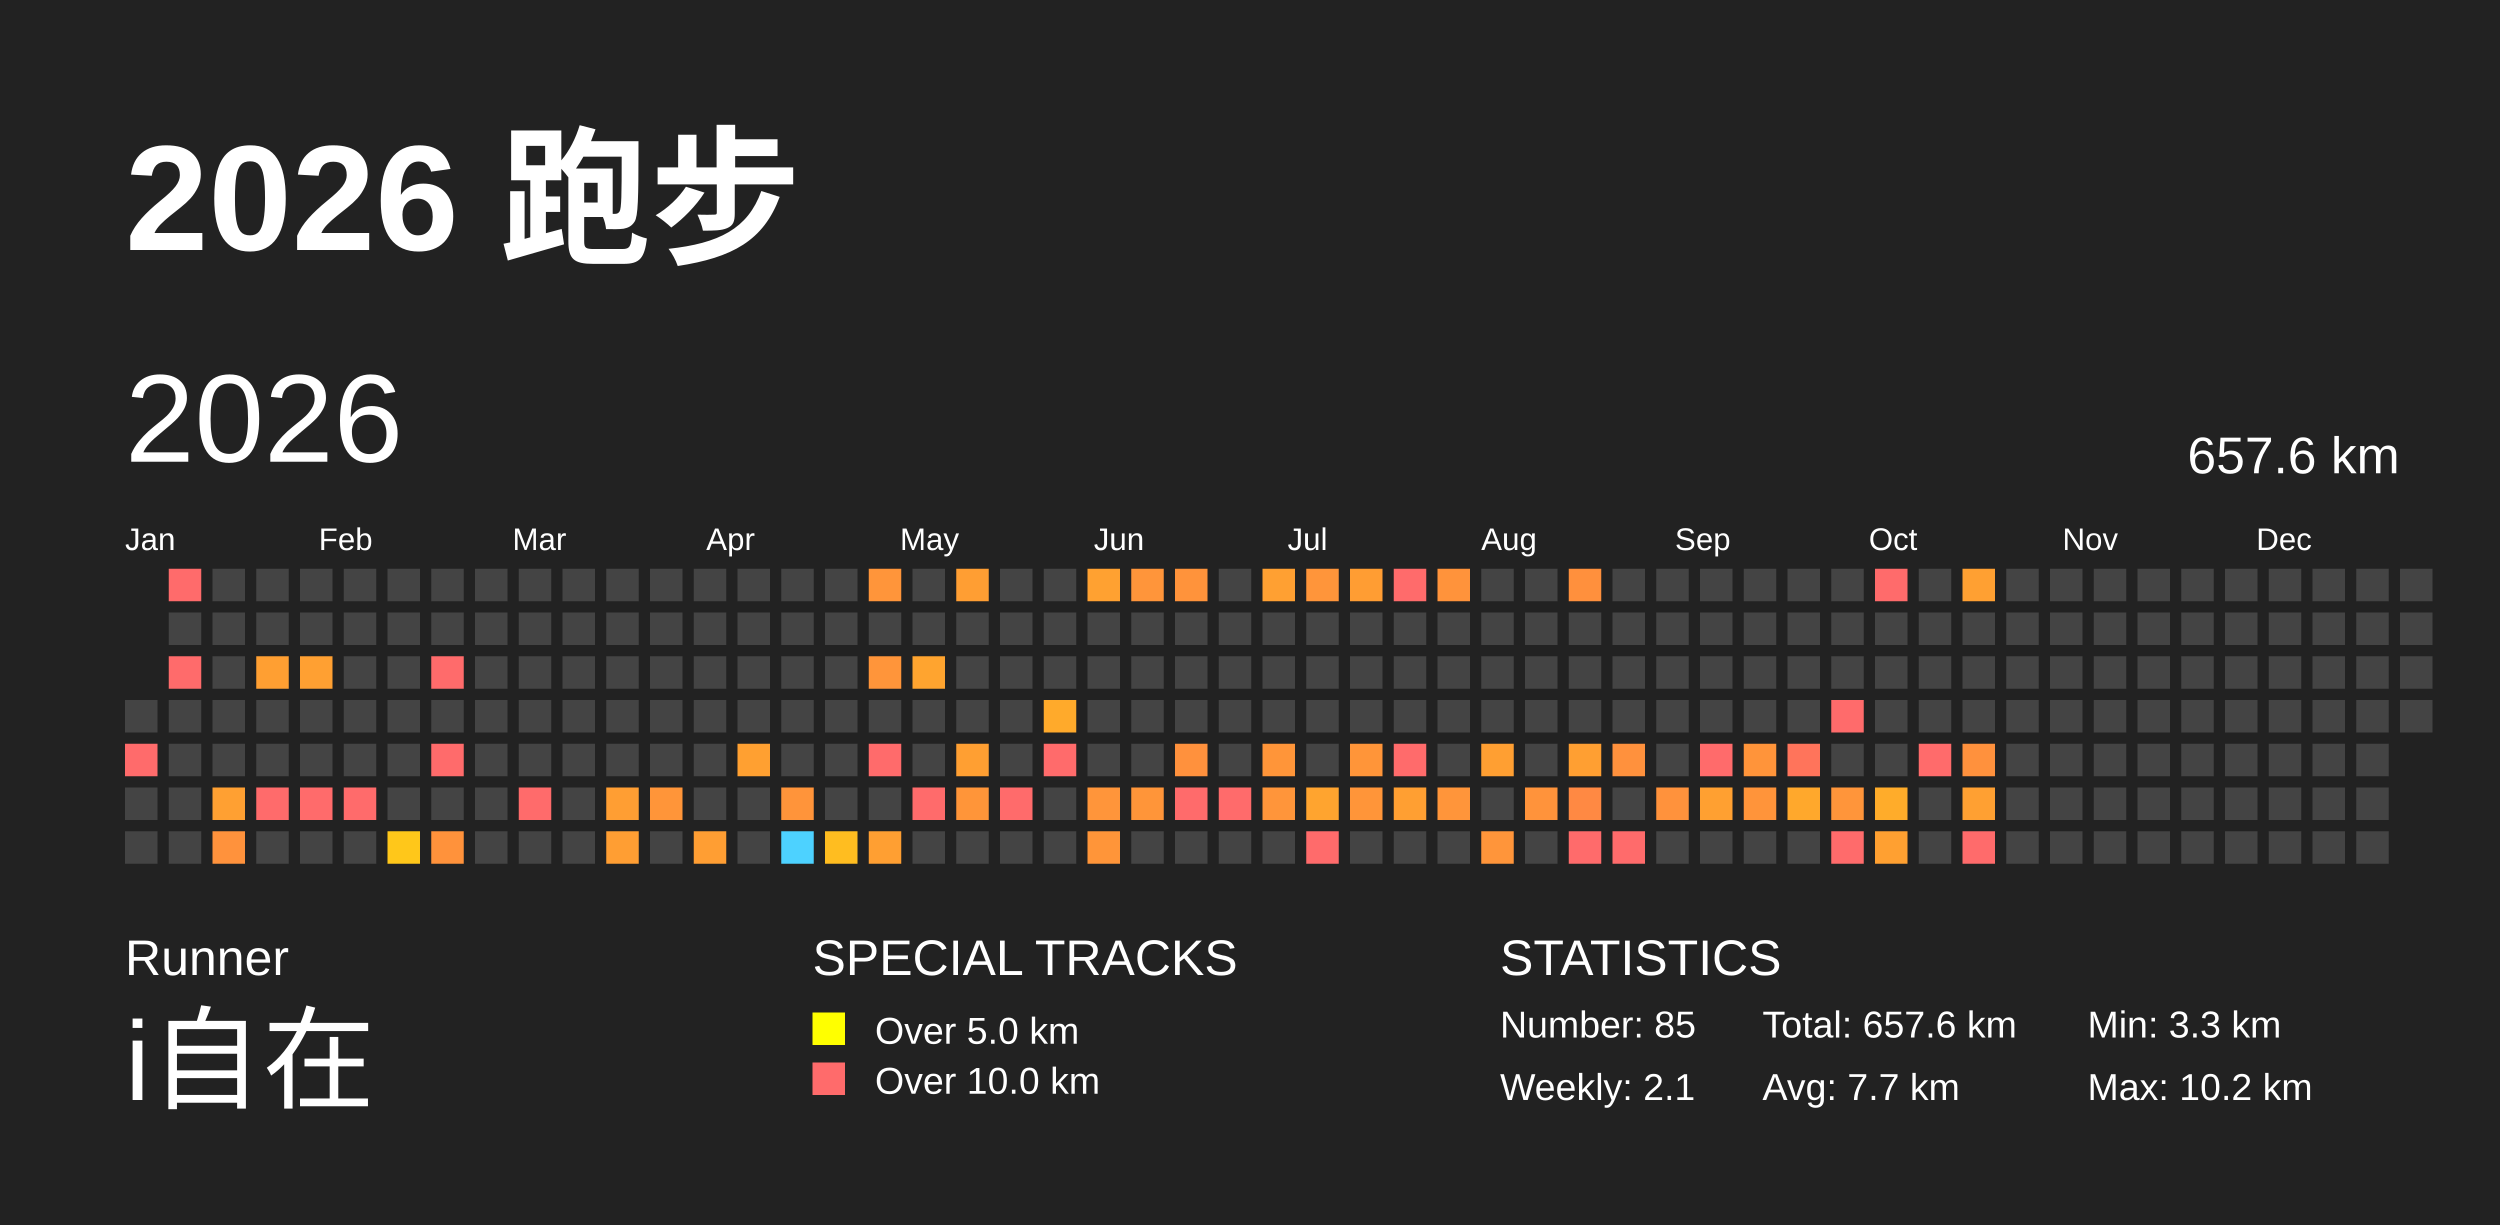
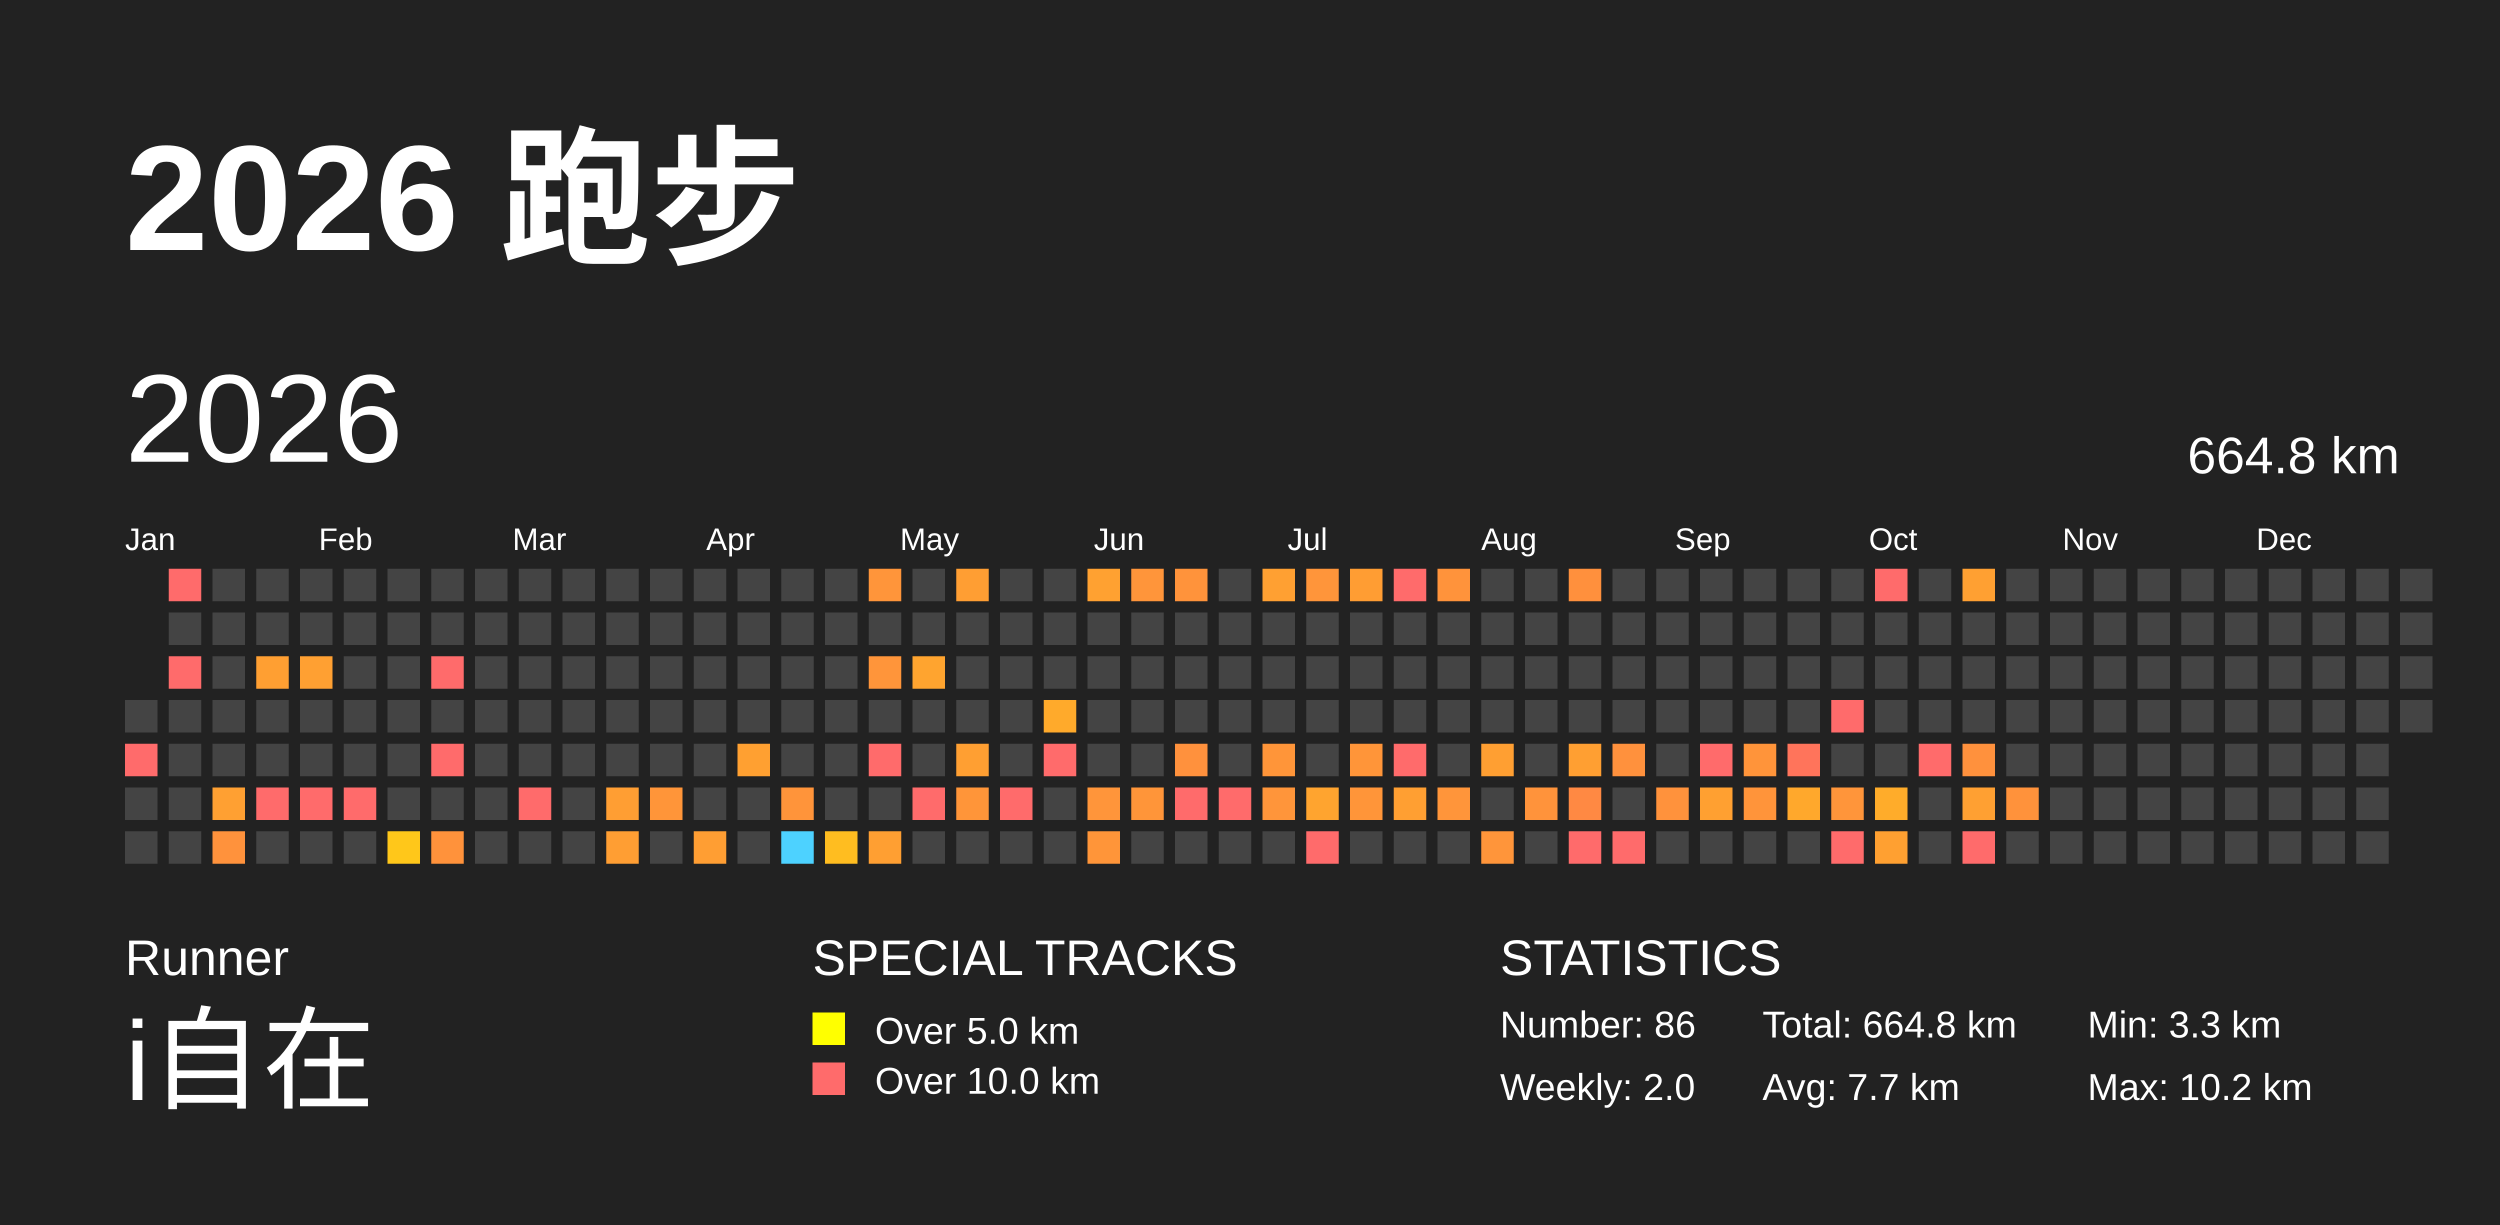
<svg xmlns="http://www.w3.org/2000/svg" baseProfile="full" height="98mm" version="1.1" viewBox="0,0,200,98" width="200mm">
  <defs />
  <rect fill="#222222" height="98" width="200" x="0" y="0" />
  <text fill="#FFFFFF" style="font-size:12px; font-family:Arial; font-weight:bold;" x="10" y="20">2026 跑步</text>
  <text fill="#FFFFFF" style="font-size:4px; font-family:Arial" x="10" y="78">Runner</text>
  <text fill="#FFFFFF" style="font-size:9px; font-family:Arial" x="10" y="88">i自在</text>
  <text fill="#FFFFFF" style="font-size:4px; font-family:Arial" x="65" y="78">SPECIAL TRACKS</text>
  <rect fill="#FFFF00" height="2.6" width="2.6" x="65" y="81" />
  <text fill="#FFFFFF" style="font-size:3px; font-family:Arial" x="70" y="83.5">Over 5.0 km</text>
  <rect fill="#FF6B6B" height="2.6" width="2.6" x="65" y="85" />
  <text fill="#FFFFFF" style="font-size:3px; font-family:Arial" x="70" y="87.5">Over 10.0 km</text>
  <text fill="#FFFFFF" style="font-size:4px; font-family:Arial" x="120" y="78">STATISTICS</text>
-   <text fill="#FFFFFF" style="font-size:3px; font-family:Arial" x="120" y="83">Number: 85</text>
-   <text fill="#FFFFFF" style="font-size:3px; font-family:Arial" x="120" y="88">Weekly: 2.1</text>
-   <text fill="#FFFFFF" style="font-size:3px; font-family:Arial" x="141" y="83">Total: 657.6 km</text>
+   <text fill="#FFFFFF" style="font-size:3px; font-family:Arial" x="120" y="83">Number: 86</text>
+   <text fill="#FFFFFF" style="font-size:3px; font-family:Arial" x="120" y="88">Weekly: 2.0</text>
+   <text fill="#FFFFFF" style="font-size:3px; font-family:Arial" x="141" y="83">Total: 664.8 km</text>
  <text fill="#FFFFFF" style="font-size:3px; font-family:Arial" x="141" y="88">Avg: 7.7 km</text>
  <text fill="#FFFFFF" style="font-size:3px; font-family:Arial" x="167" y="83">Min: 3.3 km</text>
  <text fill="#FFFFFF" style="font-size:3px; font-family:Arial" x="167" y="88">Max: 10.2 km</text>
  <text dominant-baseline="hanging" fill="#FFFFFF" style="font-size:10.0px; font-family:Arial;" x="10" y="30">2026</text>
-   <text dominant-baseline="hanging" fill="#FFFFFF" style="font-size:4.125px; font-family:Arial;" x="175" y="35">657.6 km</text>
+   <text dominant-baseline="hanging" fill="#FFFFFF" style="font-size:4.125px; font-family:Arial;" x="175" y="35">664.8 km</text>
  <text fill="#FFFFFF" style="font-size:2.5px; font-family:Arial" x="10.0" y="44">Jan</text>
  <text fill="#FFFFFF" style="font-size:2.5px; font-family:Arial" x="25.5" y="44">Feb</text>
  <text fill="#FFFFFF" style="font-size:2.5px; font-family:Arial" x="41.0" y="44">Mar</text>
  <text fill="#FFFFFF" style="font-size:2.5px; font-family:Arial" x="56.5" y="44">Apr</text>
  <text fill="#FFFFFF" style="font-size:2.5px; font-family:Arial" x="72.0" y="44">May</text>
  <text fill="#FFFFFF" style="font-size:2.5px; font-family:Arial" x="87.5" y="44">Jun</text>
  <text fill="#FFFFFF" style="font-size:2.5px; font-family:Arial" x="103.0" y="44">Jul</text>
  <text fill="#FFFFFF" style="font-size:2.5px; font-family:Arial" x="118.5" y="44">Aug</text>
  <text fill="#FFFFFF" style="font-size:2.5px; font-family:Arial" x="134.0" y="44">Sep</text>
  <text fill="#FFFFFF" style="font-size:2.5px; font-family:Arial" x="149.5" y="44">Oct</text>
  <text fill="#FFFFFF" style="font-size:2.5px; font-family:Arial" x="165.0" y="44">Nov</text>
  <text fill="#FFFFFF" style="font-size:2.5px; font-family:Arial" x="180.5" y="44">Dec</text>
  <rect fill="#444444" height="2.6" width="2.6" x="10.0" y="56.0" />
  <rect fill="#FF6B6B" height="2.6" width="2.6" x="10.0" y="59.5" />
  <rect fill="#444444" height="2.6" width="2.6" x="10.0" y="63.0" />
  <rect fill="#444444" height="2.6" width="2.6" x="10.0" y="66.5" />
  <rect fill="#FF6B6B" height="2.6" width="2.6" x="13.5" y="45.5" />
  <rect fill="#444444" height="2.6" width="2.6" x="13.5" y="49.0" />
  <rect fill="#FF6B6B" height="2.6" width="2.6" x="13.5" y="52.5" />
  <rect fill="#444444" height="2.6" width="2.6" x="13.5" y="56.0" />
  <rect fill="#444444" height="2.6" width="2.6" x="13.5" y="59.5" />
  <rect fill="#444444" height="2.6" width="2.6" x="13.5" y="63.0" />
  <rect fill="#444444" height="2.6" width="2.6" x="13.5" y="66.5" />
  <rect fill="#444444" height="2.6" width="2.6" x="17.0" y="45.5" />
  <rect fill="#444444" height="2.6" width="2.6" x="17.0" y="49.0" />
  <rect fill="#444444" height="2.6" width="2.6" x="17.0" y="52.5" />
  <rect fill="#444444" height="2.6" width="2.6" x="17.0" y="56.0" />
  <rect fill="#444444" height="2.6" width="2.6" x="17.0" y="59.5" />
  <rect fill="#ffa032" height="2.6" width="2.6" x="17.0" y="63.0" />
  <rect fill="#ff923c" height="2.6" width="2.6" x="17.0" y="66.5" />
  <rect fill="#444444" height="2.6" width="2.6" x="20.5" y="45.5" />
  <rect fill="#444444" height="2.6" width="2.6" x="20.5" y="49.0" />
  <rect fill="#ff9f32" height="2.6" width="2.6" x="20.5" y="52.5" />
  <rect fill="#444444" height="2.6" width="2.6" x="20.5" y="56.0" />
  <rect fill="#444444" height="2.6" width="2.6" x="20.5" y="59.5" />
  <rect fill="#FF6B6B" height="2.6" width="2.6" x="20.5" y="63.0" />
  <rect fill="#444444" height="2.6" width="2.6" x="20.5" y="66.5" />
  <rect fill="#444444" height="2.6" width="2.6" x="24.0" y="45.5" />
  <rect fill="#444444" height="2.6" width="2.6" x="24.0" y="49.0" />
  <rect fill="#ffa032" height="2.6" width="2.6" x="24.0" y="52.5" />
  <rect fill="#444444" height="2.6" width="2.6" x="24.0" y="56.0" />
  <rect fill="#444444" height="2.6" width="2.6" x="24.0" y="59.5" />
  <rect fill="#FF6B6B" height="2.6" width="2.6" x="24.0" y="63.0" />
  <rect fill="#444444" height="2.6" width="2.6" x="24.0" y="66.5" />
  <rect fill="#444444" height="2.6" width="2.6" x="27.5" y="45.5" />
  <rect fill="#444444" height="2.6" width="2.6" x="27.5" y="49.0" />
  <rect fill="#444444" height="2.6" width="2.6" x="27.5" y="52.5" />
  <rect fill="#444444" height="2.6" width="2.6" x="27.5" y="56.0" />
  <rect fill="#444444" height="2.6" width="2.6" x="27.5" y="59.5" />
  <rect fill="#FF6B6B" height="2.6" width="2.6" x="27.5" y="63.0" />
  <rect fill="#444444" height="2.6" width="2.6" x="27.5" y="66.5" />
  <rect fill="#444444" height="2.6" width="2.6" x="31.0" y="45.5" />
  <rect fill="#444444" height="2.6" width="2.6" x="31.0" y="49.0" />
  <rect fill="#444444" height="2.6" width="2.6" x="31.0" y="52.5" />
  <rect fill="#444444" height="2.6" width="2.6" x="31.0" y="56.0" />
  <rect fill="#444444" height="2.6" width="2.6" x="31.0" y="59.5" />
  <rect fill="#444444" height="2.6" width="2.6" x="31.0" y="63.0" />
  <rect fill="#ffc71a" height="2.6" width="2.6" x="31.0" y="66.5" />
  <rect fill="#444444" height="2.6" width="2.6" x="34.5" y="45.5" />
  <rect fill="#444444" height="2.6" width="2.6" x="34.5" y="49.0" />
  <rect fill="#FF6B6B" height="2.6" width="2.6" x="34.5" y="52.5" />
  <rect fill="#444444" height="2.6" width="2.6" x="34.5" y="56.0" />
  <rect fill="#FF6B6B" height="2.6" width="2.6" x="34.5" y="59.5" />
  <rect fill="#444444" height="2.6" width="2.6" x="34.5" y="63.0" />
  <rect fill="#ff923b" height="2.6" width="2.6" x="34.5" y="66.5" />
  <rect fill="#444444" height="2.6" width="2.6" x="38.0" y="45.5" />
  <rect fill="#444444" height="2.6" width="2.6" x="38.0" y="49.0" />
  <rect fill="#444444" height="2.6" width="2.6" x="38.0" y="52.5" />
  <rect fill="#444444" height="2.6" width="2.6" x="38.0" y="56.0" />
  <rect fill="#444444" height="2.6" width="2.6" x="38.0" y="59.5" />
  <rect fill="#444444" height="2.6" width="2.6" x="38.0" y="63.0" />
  <rect fill="#444444" height="2.6" width="2.6" x="38.0" y="66.5" />
  <rect fill="#444444" height="2.6" width="2.6" x="41.5" y="45.5" />
  <rect fill="#444444" height="2.6" width="2.6" x="41.5" y="49.0" />
  <rect fill="#444444" height="2.6" width="2.6" x="41.5" y="52.5" />
  <rect fill="#444444" height="2.6" width="2.6" x="41.5" y="56.0" />
  <rect fill="#444444" height="2.6" width="2.6" x="41.5" y="59.5" />
  <rect fill="#FF6B6B" height="2.6" width="2.6" x="41.5" y="63.0" />
  <rect fill="#444444" height="2.6" width="2.6" x="41.5" y="66.5" />
  <rect fill="#444444" height="2.6" width="2.6" x="45.0" y="45.5" />
  <rect fill="#444444" height="2.6" width="2.6" x="45.0" y="49.0" />
  <rect fill="#444444" height="2.6" width="2.6" x="45.0" y="52.5" />
  <rect fill="#444444" height="2.6" width="2.6" x="45.0" y="56.0" />
  <rect fill="#444444" height="2.6" width="2.6" x="45.0" y="59.5" />
  <rect fill="#444444" height="2.6" width="2.6" x="45.0" y="63.0" />
  <rect fill="#444444" height="2.6" width="2.6" x="45.0" y="66.5" />
  <rect fill="#444444" height="2.6" width="2.6" x="48.5" y="45.5" />
  <rect fill="#444444" height="2.6" width="2.6" x="48.5" y="49.0" />
  <rect fill="#444444" height="2.6" width="2.6" x="48.5" y="52.5" />
  <rect fill="#444444" height="2.6" width="2.6" x="48.5" y="56.0" />
  <rect fill="#444444" height="2.6" width="2.6" x="48.5" y="59.5" />
  <rect fill="#ff9e33" height="2.6" width="2.6" x="48.5" y="63.0" />
  <rect fill="#ff9e33" height="2.6" width="2.6" x="48.5" y="66.5" />
  <rect fill="#444444" height="2.6" width="2.6" x="52.0" y="45.5" />
  <rect fill="#444444" height="2.6" width="2.6" x="52.0" y="49.0" />
  <rect fill="#444444" height="2.6" width="2.6" x="52.0" y="52.5" />
  <rect fill="#444444" height="2.6" width="2.6" x="52.0" y="56.0" />
  <rect fill="#444444" height="2.6" width="2.6" x="52.0" y="59.5" />
  <rect fill="#ff9539" height="2.6" width="2.6" x="52.0" y="63.0" />
  <rect fill="#444444" height="2.6" width="2.6" x="52.0" y="66.5" />
  <rect fill="#444444" height="2.6" width="2.6" x="55.5" y="45.5" />
  <rect fill="#444444" height="2.6" width="2.6" x="55.5" y="49.0" />
  <rect fill="#444444" height="2.6" width="2.6" x="55.5" y="52.5" />
  <rect fill="#444444" height="2.6" width="2.6" x="55.5" y="56.0" />
  <rect fill="#444444" height="2.6" width="2.6" x="55.5" y="59.5" />
  <rect fill="#444444" height="2.6" width="2.6" x="55.5" y="63.0" />
  <rect fill="#ff9e33" height="2.6" width="2.6" x="55.5" y="66.5" />
  <rect fill="#444444" height="2.6" width="2.6" x="59.0" y="45.5" />
  <rect fill="#444444" height="2.6" width="2.6" x="59.0" y="49.0" />
  <rect fill="#444444" height="2.6" width="2.6" x="59.0" y="52.5" />
  <rect fill="#444444" height="2.6" width="2.6" x="59.0" y="56.0" />
  <rect fill="#ffa031" height="2.6" width="2.6" x="59.0" y="59.5" />
  <rect fill="#444444" height="2.6" width="2.6" x="59.0" y="63.0" />
  <rect fill="#444444" height="2.6" width="2.6" x="59.0" y="66.5" />
  <rect fill="#444444" height="2.6" width="2.6" x="62.5" y="45.5" />
  <rect fill="#444444" height="2.6" width="2.6" x="62.5" y="49.0" />
  <rect fill="#444444" height="2.6" width="2.6" x="62.5" y="52.5" />
  <rect fill="#444444" height="2.6" width="2.6" x="62.5" y="56.0" />
  <rect fill="#444444" height="2.6" width="2.6" x="62.5" y="59.5" />
  <rect fill="#ff943a" height="2.6" width="2.6" x="62.5" y="63.0" />
  <rect fill="#4dd2ff" height="2.6" width="2.6" x="62.5" y="66.5" />
  <rect fill="#444444" height="2.6" width="2.6" x="66.0" y="45.5" />
  <rect fill="#444444" height="2.6" width="2.6" x="66.0" y="49.0" />
  <rect fill="#444444" height="2.6" width="2.6" x="66.0" y="52.5" />
  <rect fill="#444444" height="2.6" width="2.6" x="66.0" y="56.0" />
  <rect fill="#444444" height="2.6" width="2.6" x="66.0" y="59.5" />
  <rect fill="#444444" height="2.6" width="2.6" x="66.0" y="63.0" />
  <rect fill="#ffbd20" height="2.6" width="2.6" x="66.0" y="66.5" />
  <rect fill="#ff953a" height="2.6" width="2.6" x="69.5" y="45.5" />
  <rect fill="#444444" height="2.6" width="2.6" x="69.5" y="49.0" />
  <rect fill="#ff953a" height="2.6" width="2.6" x="69.5" y="52.5" />
  <rect fill="#444444" height="2.6" width="2.6" x="69.5" y="56.0" />
  <rect fill="#FF6B6B" height="2.6" width="2.6" x="69.5" y="59.5" />
  <rect fill="#444444" height="2.6" width="2.6" x="69.5" y="63.0" />
  <rect fill="#ff9f32" height="2.6" width="2.6" x="69.5" y="66.5" />
  <rect fill="#444444" height="2.6" width="2.6" x="73.0" y="45.5" />
  <rect fill="#444444" height="2.6" width="2.6" x="73.0" y="49.0" />
  <rect fill="#ffa42f" height="2.6" width="2.6" x="73.0" y="52.5" />
  <rect fill="#444444" height="2.6" width="2.6" x="73.0" y="56.0" />
  <rect fill="#444444" height="2.6" width="2.6" x="73.0" y="59.5" />
  <rect fill="#FF6B6B" height="2.6" width="2.6" x="73.0" y="63.0" />
  <rect fill="#444444" height="2.6" width="2.6" x="73.0" y="66.5" />
  <rect fill="#ff9e33" height="2.6" width="2.6" x="76.5" y="45.5" />
  <rect fill="#444444" height="2.6" width="2.6" x="76.5" y="49.0" />
  <rect fill="#444444" height="2.6" width="2.6" x="76.5" y="52.5" />
  <rect fill="#444444" height="2.6" width="2.6" x="76.5" y="56.0" />
  <rect fill="#ff9f32" height="2.6" width="2.6" x="76.5" y="59.5" />
  <rect fill="#ff9539" height="2.6" width="2.6" x="76.5" y="63.0" />
  <rect fill="#444444" height="2.6" width="2.6" x="76.5" y="66.5" />
  <rect fill="#444444" height="2.6" width="2.6" x="80.0" y="45.5" />
  <rect fill="#444444" height="2.6" width="2.6" x="80.0" y="49.0" />
  <rect fill="#444444" height="2.6" width="2.6" x="80.0" y="52.5" />
  <rect fill="#444444" height="2.6" width="2.6" x="80.0" y="56.0" />
  <rect fill="#444444" height="2.6" width="2.6" x="80.0" y="59.5" />
  <rect fill="#FF6B6B" height="2.6" width="2.6" x="80.0" y="63.0" />
  <rect fill="#444444" height="2.6" width="2.6" x="80.0" y="66.5" />
  <rect fill="#444444" height="2.6" width="2.6" x="83.5" y="45.5" />
  <rect fill="#444444" height="2.6" width="2.6" x="83.5" y="49.0" />
  <rect fill="#444444" height="2.6" width="2.6" x="83.5" y="52.5" />
  <rect fill="#ffaa2b" height="2.6" width="2.6" x="83.5" y="56.0" />
  <rect fill="#FF6B6B" height="2.6" width="2.6" x="83.5" y="59.5" />
  <rect fill="#444444" height="2.6" width="2.6" x="83.5" y="63.0" />
  <rect fill="#444444" height="2.6" width="2.6" x="83.5" y="66.5" />
  <rect fill="#ffa131" height="2.6" width="2.6" x="87.0" y="45.5" />
  <rect fill="#444444" height="2.6" width="2.6" x="87.0" y="49.0" />
  <rect fill="#444444" height="2.6" width="2.6" x="87.0" y="52.5" />
  <rect fill="#444444" height="2.6" width="2.6" x="87.0" y="56.0" />
  <rect fill="#444444" height="2.6" width="2.6" x="87.0" y="59.5" />
  <rect fill="#ff953a" height="2.6" width="2.6" x="87.0" y="63.0" />
  <rect fill="#ff9539" height="2.6" width="2.6" x="87.0" y="66.5" />
  <rect fill="#ff953a" height="2.6" width="2.6" x="90.5" y="45.5" />
  <rect fill="#444444" height="2.6" width="2.6" x="90.5" y="49.0" />
  <rect fill="#444444" height="2.6" width="2.6" x="90.5" y="52.5" />
  <rect fill="#444444" height="2.6" width="2.6" x="90.5" y="56.0" />
  <rect fill="#444444" height="2.6" width="2.6" x="90.5" y="59.5" />
  <rect fill="#ff9539" height="2.6" width="2.6" x="90.5" y="63.0" />
  <rect fill="#444444" height="2.6" width="2.6" x="90.5" y="66.5" />
  <rect fill="#ff933b" height="2.6" width="2.6" x="94.0" y="45.5" />
  <rect fill="#444444" height="2.6" width="2.6" x="94.0" y="49.0" />
  <rect fill="#444444" height="2.6" width="2.6" x="94.0" y="52.5" />
  <rect fill="#444444" height="2.6" width="2.6" x="94.0" y="56.0" />
  <rect fill="#ff913d" height="2.6" width="2.6" x="94.0" y="59.5" />
  <rect fill="#FF6B6B" height="2.6" width="2.6" x="94.0" y="63.0" />
  <rect fill="#444444" height="2.6" width="2.6" x="94.0" y="66.5" />
  <rect fill="#444444" height="2.6" width="2.6" x="97.5" y="45.5" />
  <rect fill="#444444" height="2.6" width="2.6" x="97.5" y="49.0" />
  <rect fill="#444444" height="2.6" width="2.6" x="97.5" y="52.5" />
  <rect fill="#444444" height="2.6" width="2.6" x="97.5" y="56.0" />
  <rect fill="#444444" height="2.6" width="2.6" x="97.5" y="59.5" />
  <rect fill="#FF6B6B" height="2.6" width="2.6" x="97.5" y="63.0" />
  <rect fill="#444444" height="2.6" width="2.6" x="97.5" y="66.5" />
  <rect fill="#ffa032" height="2.6" width="2.6" x="101.0" y="45.5" />
  <rect fill="#444444" height="2.6" width="2.6" x="101.0" y="49.0" />
  <rect fill="#444444" height="2.6" width="2.6" x="101.0" y="52.5" />
  <rect fill="#444444" height="2.6" width="2.6" x="101.0" y="56.0" />
  <rect fill="#ff9539" height="2.6" width="2.6" x="101.0" y="59.5" />
  <rect fill="#ff953a" height="2.6" width="2.6" x="101.0" y="63.0" />
  <rect fill="#444444" height="2.6" width="2.6" x="101.0" y="66.5" />
  <rect fill="#ff953a" height="2.6" width="2.6" x="104.5" y="45.5" />
  <rect fill="#444444" height="2.6" width="2.6" x="104.5" y="49.0" />
  <rect fill="#444444" height="2.6" width="2.6" x="104.5" y="52.5" />
  <rect fill="#444444" height="2.6" width="2.6" x="104.5" y="56.0" />
  <rect fill="#444444" height="2.6" width="2.6" x="104.5" y="59.5" />
  <rect fill="#ffa42f" height="2.6" width="2.6" x="104.5" y="63.0" />
  <rect fill="#FF6B6B" height="2.6" width="2.6" x="104.5" y="66.5" />
  <rect fill="#ff9d33" height="2.6" width="2.6" x="108.0" y="45.5" />
  <rect fill="#444444" height="2.6" width="2.6" x="108.0" y="49.0" />
  <rect fill="#444444" height="2.6" width="2.6" x="108.0" y="52.5" />
  <rect fill="#444444" height="2.6" width="2.6" x="108.0" y="56.0" />
  <rect fill="#ff9539" height="2.6" width="2.6" x="108.0" y="59.5" />
  <rect fill="#ff9539" height="2.6" width="2.6" x="108.0" y="63.0" />
  <rect fill="#444444" height="2.6" width="2.6" x="108.0" y="66.5" />
  <rect fill="#FF6B6B" height="2.6" width="2.6" x="111.5" y="45.5" />
  <rect fill="#444444" height="2.6" width="2.6" x="111.5" y="49.0" />
  <rect fill="#444444" height="2.6" width="2.6" x="111.5" y="52.5" />
  <rect fill="#444444" height="2.6" width="2.6" x="111.5" y="56.0" />
  <rect fill="#FF6B6B" height="2.6" width="2.6" x="111.5" y="59.5" />
  <rect fill="#ff9f32" height="2.6" width="2.6" x="111.5" y="63.0" />
  <rect fill="#444444" height="2.6" width="2.6" x="111.5" y="66.5" />
  <rect fill="#ff933b" height="2.6" width="2.6" x="115.0" y="45.5" />
  <rect fill="#444444" height="2.6" width="2.6" x="115.0" y="49.0" />
  <rect fill="#444444" height="2.6" width="2.6" x="115.0" y="52.5" />
  <rect fill="#444444" height="2.6" width="2.6" x="115.0" y="56.0" />
  <rect fill="#444444" height="2.6" width="2.6" x="115.0" y="59.5" />
  <rect fill="#ff953a" height="2.6" width="2.6" x="115.0" y="63.0" />
  <rect fill="#444444" height="2.6" width="2.6" x="115.0" y="66.5" />
  <rect fill="#444444" height="2.6" width="2.6" x="118.5" y="45.5" />
  <rect fill="#444444" height="2.6" width="2.6" x="118.5" y="49.0" />
  <rect fill="#444444" height="2.6" width="2.6" x="118.5" y="52.5" />
  <rect fill="#444444" height="2.6" width="2.6" x="118.5" y="56.0" />
  <rect fill="#ff9f32" height="2.6" width="2.6" x="118.5" y="59.5" />
  <rect fill="#444444" height="2.6" width="2.6" x="118.5" y="63.0" />
  <rect fill="#ff953a" height="2.6" width="2.6" x="118.5" y="66.5" />
  <rect fill="#444444" height="2.6" width="2.6" x="122.0" y="45.5" />
  <rect fill="#444444" height="2.6" width="2.6" x="122.0" y="49.0" />
  <rect fill="#444444" height="2.6" width="2.6" x="122.0" y="52.5" />
  <rect fill="#444444" height="2.6" width="2.6" x="122.0" y="56.0" />
  <rect fill="#444444" height="2.6" width="2.6" x="122.0" y="59.5" />
  <rect fill="#ff933b" height="2.6" width="2.6" x="122.0" y="63.0" />
  <rect fill="#444444" height="2.6" width="2.6" x="122.0" y="66.5" />
  <rect fill="#ff903d" height="2.6" width="2.6" x="125.5" y="45.5" />
  <rect fill="#444444" height="2.6" width="2.6" x="125.5" y="49.0" />
  <rect fill="#444444" height="2.6" width="2.6" x="125.5" y="52.5" />
  <rect fill="#444444" height="2.6" width="2.6" x="125.5" y="56.0" />
  <rect fill="#ff9f32" height="2.6" width="2.6" x="125.5" y="59.5" />
  <rect fill="#ff8943" height="2.6" width="2.6" x="125.5" y="63.0" />
  <rect fill="#FF6B6B" height="2.6" width="2.6" x="125.5" y="66.5" />
  <rect fill="#444444" height="2.6" width="2.6" x="129.0" y="45.5" />
  <rect fill="#444444" height="2.6" width="2.6" x="129.0" y="49.0" />
  <rect fill="#444444" height="2.6" width="2.6" x="129.0" y="52.5" />
  <rect fill="#444444" height="2.6" width="2.6" x="129.0" y="56.0" />
  <rect fill="#ff913d" height="2.6" width="2.6" x="129.0" y="59.5" />
  <rect fill="#444444" height="2.6" width="2.6" x="129.0" y="63.0" />
  <rect fill="#FF6B6B" height="2.6" width="2.6" x="129.0" y="66.5" />
  <rect fill="#444444" height="2.6" width="2.6" x="132.5" y="45.5" />
  <rect fill="#444444" height="2.6" width="2.6" x="132.5" y="49.0" />
  <rect fill="#444444" height="2.6" width="2.6" x="132.5" y="52.5" />
  <rect fill="#444444" height="2.6" width="2.6" x="132.5" y="56.0" />
  <rect fill="#444444" height="2.6" width="2.6" x="132.5" y="59.5" />
  <rect fill="#ff923c" height="2.6" width="2.6" x="132.5" y="63.0" />
  <rect fill="#444444" height="2.6" width="2.6" x="132.5" y="66.5" />
  <rect fill="#444444" height="2.6" width="2.6" x="136.0" y="45.5" />
  <rect fill="#444444" height="2.6" width="2.6" x="136.0" y="49.0" />
  <rect fill="#444444" height="2.6" width="2.6" x="136.0" y="52.5" />
  <rect fill="#444444" height="2.6" width="2.6" x="136.0" y="56.0" />
  <rect fill="#FF6B6B" height="2.6" width="2.6" x="136.0" y="59.5" />
  <rect fill="#ffa031" height="2.6" width="2.6" x="136.0" y="63.0" />
  <rect fill="#444444" height="2.6" width="2.6" x="136.0" y="66.5" />
  <rect fill="#444444" height="2.6" width="2.6" x="139.5" y="45.5" />
  <rect fill="#444444" height="2.6" width="2.6" x="139.5" y="49.0" />
  <rect fill="#444444" height="2.6" width="2.6" x="139.5" y="52.5" />
  <rect fill="#444444" height="2.6" width="2.6" x="139.5" y="56.0" />
  <rect fill="#ff943a" height="2.6" width="2.6" x="139.5" y="59.5" />
  <rect fill="#ff943a" height="2.6" width="2.6" x="139.5" y="63.0" />
  <rect fill="#444444" height="2.6" width="2.6" x="139.5" y="66.5" />
  <rect fill="#444444" height="2.6" width="2.6" x="143.0" y="45.5" />
  <rect fill="#444444" height="2.6" width="2.6" x="143.0" y="49.0" />
  <rect fill="#444444" height="2.6" width="2.6" x="143.0" y="52.5" />
  <rect fill="#444444" height="2.6" width="2.6" x="143.0" y="56.0" />
  <rect fill="#ff745b" height="2.6" width="2.6" x="143.0" y="59.5" />
  <rect fill="#ffa82c" height="2.6" width="2.6" x="143.0" y="63.0" />
  <rect fill="#444444" height="2.6" width="2.6" x="143.0" y="66.5" />
  <rect fill="#444444" height="2.6" width="2.6" x="146.5" y="45.5" />
  <rect fill="#444444" height="2.6" width="2.6" x="146.5" y="49.0" />
  <rect fill="#444444" height="2.6" width="2.6" x="146.5" y="52.5" />
  <rect fill="#FF6B6B" height="2.6" width="2.6" x="146.5" y="56.0" />
  <rect fill="#444444" height="2.6" width="2.6" x="146.5" y="59.5" />
  <rect fill="#ff953a" height="2.6" width="2.6" x="146.5" y="63.0" />
  <rect fill="#FF6B6B" height="2.6" width="2.6" x="146.5" y="66.5" />
  <rect fill="#FF6B6B" height="2.6" width="2.6" x="150.0" y="45.5" />
  <rect fill="#444444" height="2.6" width="2.6" x="150.0" y="49.0" />
  <rect fill="#444444" height="2.6" width="2.6" x="150.0" y="52.5" />
  <rect fill="#444444" height="2.6" width="2.6" x="150.0" y="56.0" />
  <rect fill="#444444" height="2.6" width="2.6" x="150.0" y="59.5" />
  <rect fill="#ffac2a" height="2.6" width="2.6" x="150.0" y="63.0" />
  <rect fill="#ffa031" height="2.6" width="2.6" x="150.0" y="66.5" />
  <rect fill="#444444" height="2.6" width="2.6" x="153.5" y="45.5" />
  <rect fill="#444444" height="2.6" width="2.6" x="153.5" y="49.0" />
  <rect fill="#444444" height="2.6" width="2.6" x="153.5" y="52.5" />
  <rect fill="#444444" height="2.6" width="2.6" x="153.5" y="56.0" />
  <rect fill="#FF6B6B" height="2.6" width="2.6" x="153.5" y="59.5" />
  <rect fill="#444444" height="2.6" width="2.6" x="153.5" y="63.0" />
  <rect fill="#444444" height="2.6" width="2.6" x="153.5" y="66.5" />
  <rect fill="#ffa032" height="2.6" width="2.6" x="157.0" y="45.5" />
  <rect fill="#444444" height="2.6" width="2.6" x="157.0" y="49.0" />
  <rect fill="#444444" height="2.6" width="2.6" x="157.0" y="52.5" />
  <rect fill="#444444" height="2.6" width="2.6" x="157.0" y="56.0" />
  <rect fill="#ff913d" height="2.6" width="2.6" x="157.0" y="59.5" />
  <rect fill="#ffa032" height="2.6" width="2.6" x="157.0" y="63.0" />
  <rect fill="#FF6B6B" height="2.6" width="2.6" x="157.0" y="66.5" />
  <rect fill="#444444" height="2.6" width="2.6" x="160.5" y="45.5" />
  <rect fill="#444444" height="2.6" width="2.6" x="160.5" y="49.0" />
  <rect fill="#444444" height="2.6" width="2.6" x="160.5" y="52.5" />
  <rect fill="#444444" height="2.6" width="2.6" x="160.5" y="56.0" />
  <rect fill="#444444" height="2.6" width="2.6" x="160.5" y="59.5" />
-   <rect fill="#444444" height="2.6" width="2.6" x="160.5" y="63.0" />
+   <rect fill="#ff923b" height="2.6" width="2.6" x="160.5" y="63.0" />
  <rect fill="#444444" height="2.6" width="2.6" x="160.5" y="66.5" />
  <rect fill="#444444" height="2.6" width="2.6" x="164.0" y="45.5" />
  <rect fill="#444444" height="2.6" width="2.6" x="164.0" y="49.0" />
  <rect fill="#444444" height="2.6" width="2.6" x="164.0" y="52.5" />
  <rect fill="#444444" height="2.6" width="2.6" x="164.0" y="56.0" />
  <rect fill="#444444" height="2.6" width="2.6" x="164.0" y="59.5" />
  <rect fill="#444444" height="2.6" width="2.6" x="164.0" y="63.0" />
  <rect fill="#444444" height="2.6" width="2.6" x="164.0" y="66.5" />
  <rect fill="#444444" height="2.6" width="2.6" x="167.5" y="45.5" />
  <rect fill="#444444" height="2.6" width="2.6" x="167.5" y="49.0" />
  <rect fill="#444444" height="2.6" width="2.6" x="167.5" y="52.5" />
  <rect fill="#444444" height="2.6" width="2.6" x="167.5" y="56.0" />
  <rect fill="#444444" height="2.6" width="2.6" x="167.5" y="59.5" />
  <rect fill="#444444" height="2.6" width="2.6" x="167.5" y="63.0" />
  <rect fill="#444444" height="2.6" width="2.6" x="167.5" y="66.5" />
  <rect fill="#444444" height="2.6" width="2.6" x="171.0" y="45.5" />
  <rect fill="#444444" height="2.6" width="2.6" x="171.0" y="49.0" />
  <rect fill="#444444" height="2.6" width="2.6" x="171.0" y="52.5" />
  <rect fill="#444444" height="2.6" width="2.6" x="171.0" y="56.0" />
  <rect fill="#444444" height="2.6" width="2.6" x="171.0" y="59.5" />
  <rect fill="#444444" height="2.6" width="2.6" x="171.0" y="63.0" />
  <rect fill="#444444" height="2.6" width="2.6" x="171.0" y="66.5" />
  <rect fill="#444444" height="2.6" width="2.6" x="174.5" y="45.5" />
  <rect fill="#444444" height="2.6" width="2.6" x="174.5" y="49.0" />
  <rect fill="#444444" height="2.6" width="2.6" x="174.5" y="52.5" />
  <rect fill="#444444" height="2.6" width="2.6" x="174.5" y="56.0" />
  <rect fill="#444444" height="2.6" width="2.6" x="174.5" y="59.5" />
  <rect fill="#444444" height="2.6" width="2.6" x="174.5" y="63.0" />
  <rect fill="#444444" height="2.6" width="2.6" x="174.5" y="66.5" />
  <rect fill="#444444" height="2.6" width="2.6" x="178.0" y="45.5" />
  <rect fill="#444444" height="2.6" width="2.6" x="178.0" y="49.0" />
  <rect fill="#444444" height="2.6" width="2.6" x="178.0" y="52.5" />
  <rect fill="#444444" height="2.6" width="2.6" x="178.0" y="56.0" />
  <rect fill="#444444" height="2.6" width="2.6" x="178.0" y="59.5" />
  <rect fill="#444444" height="2.6" width="2.6" x="178.0" y="63.0" />
  <rect fill="#444444" height="2.6" width="2.6" x="178.0" y="66.5" />
  <rect fill="#444444" height="2.6" width="2.6" x="181.5" y="45.5" />
  <rect fill="#444444" height="2.6" width="2.6" x="181.5" y="49.0" />
  <rect fill="#444444" height="2.6" width="2.6" x="181.5" y="52.5" />
  <rect fill="#444444" height="2.6" width="2.6" x="181.5" y="56.0" />
  <rect fill="#444444" height="2.6" width="2.6" x="181.5" y="59.5" />
  <rect fill="#444444" height="2.6" width="2.6" x="181.5" y="63.0" />
  <rect fill="#444444" height="2.6" width="2.6" x="181.5" y="66.5" />
  <rect fill="#444444" height="2.6" width="2.6" x="185.0" y="45.5" />
  <rect fill="#444444" height="2.6" width="2.6" x="185.0" y="49.0" />
  <rect fill="#444444" height="2.6" width="2.6" x="185.0" y="52.5" />
  <rect fill="#444444" height="2.6" width="2.6" x="185.0" y="56.0" />
  <rect fill="#444444" height="2.6" width="2.6" x="185.0" y="59.5" />
  <rect fill="#444444" height="2.6" width="2.6" x="185.0" y="63.0" />
  <rect fill="#444444" height="2.6" width="2.6" x="185.0" y="66.5" />
  <rect fill="#444444" height="2.6" width="2.6" x="188.5" y="45.5" />
  <rect fill="#444444" height="2.6" width="2.6" x="188.5" y="49.0" />
  <rect fill="#444444" height="2.6" width="2.6" x="188.5" y="52.5" />
  <rect fill="#444444" height="2.6" width="2.6" x="188.5" y="56.0" />
  <rect fill="#444444" height="2.6" width="2.6" x="188.5" y="59.5" />
  <rect fill="#444444" height="2.6" width="2.6" x="188.5" y="63.0" />
  <rect fill="#444444" height="2.6" width="2.6" x="188.5" y="66.5" />
  <rect fill="#444444" height="2.6" width="2.6" x="192.0" y="45.5" />
  <rect fill="#444444" height="2.6" width="2.6" x="192.0" y="49.0" />
  <rect fill="#444444" height="2.6" width="2.6" x="192.0" y="52.5" />
  <rect fill="#444444" height="2.6" width="2.6" x="192.0" y="56.0" />
</svg>
